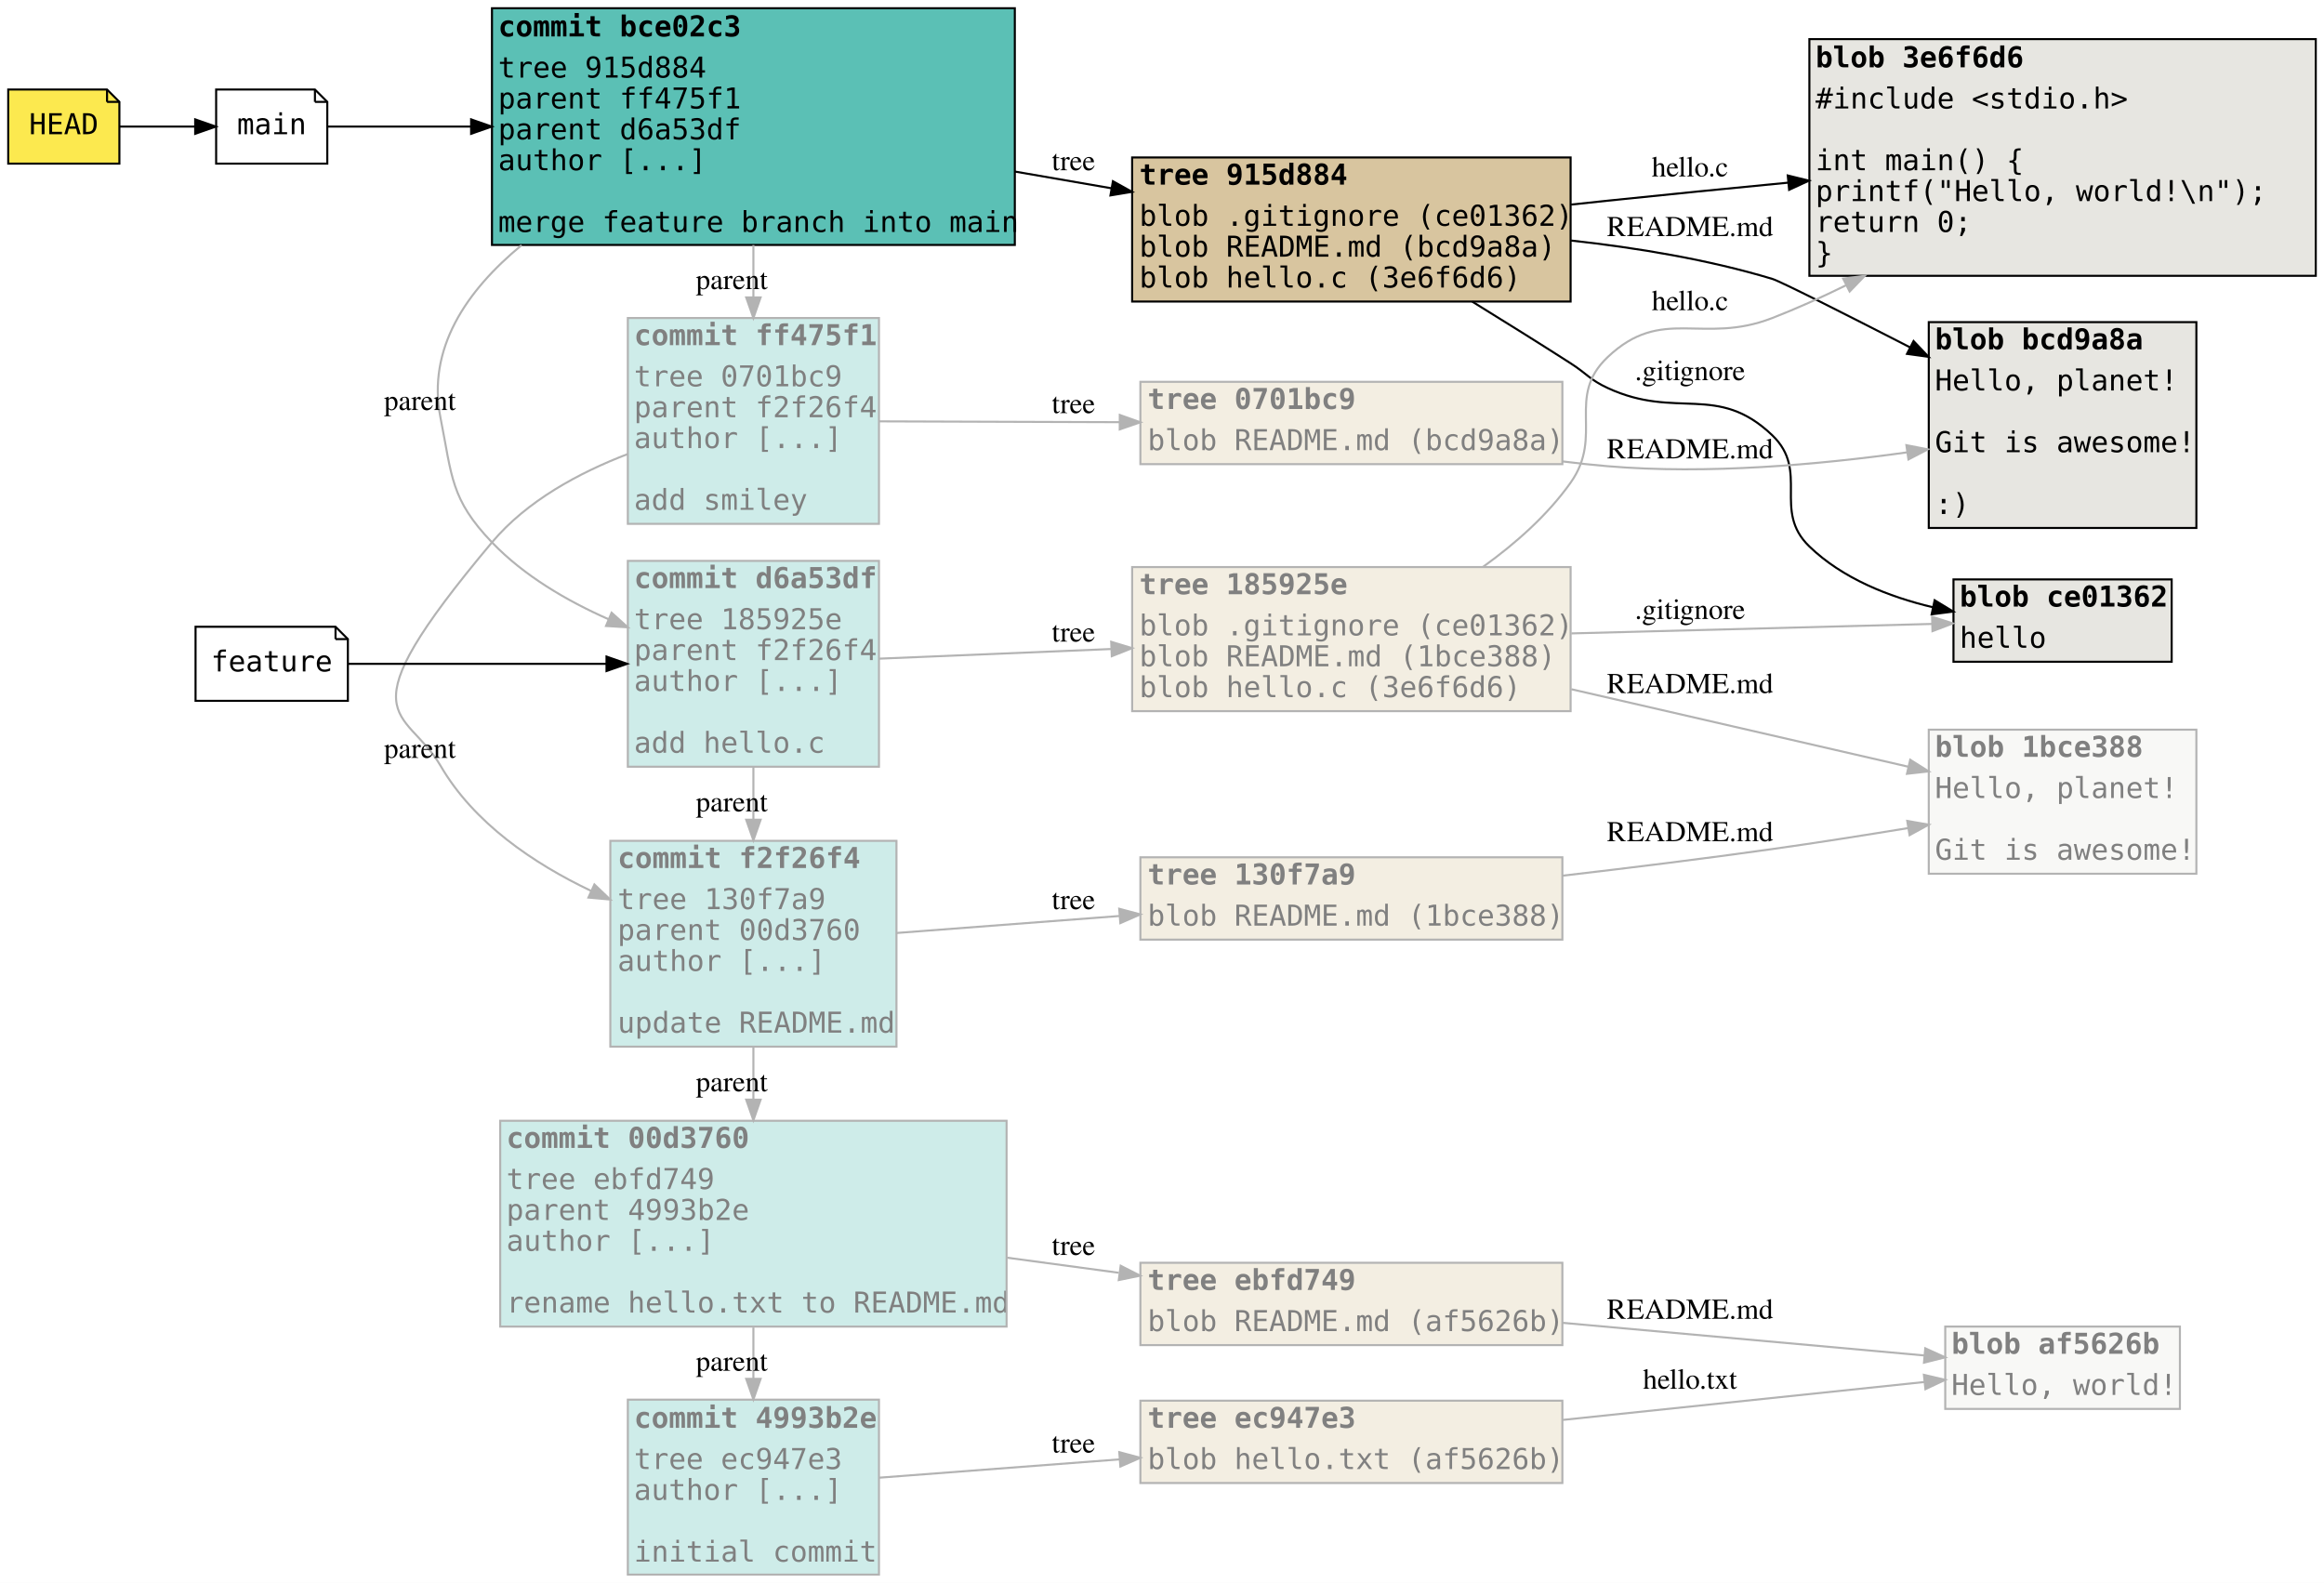
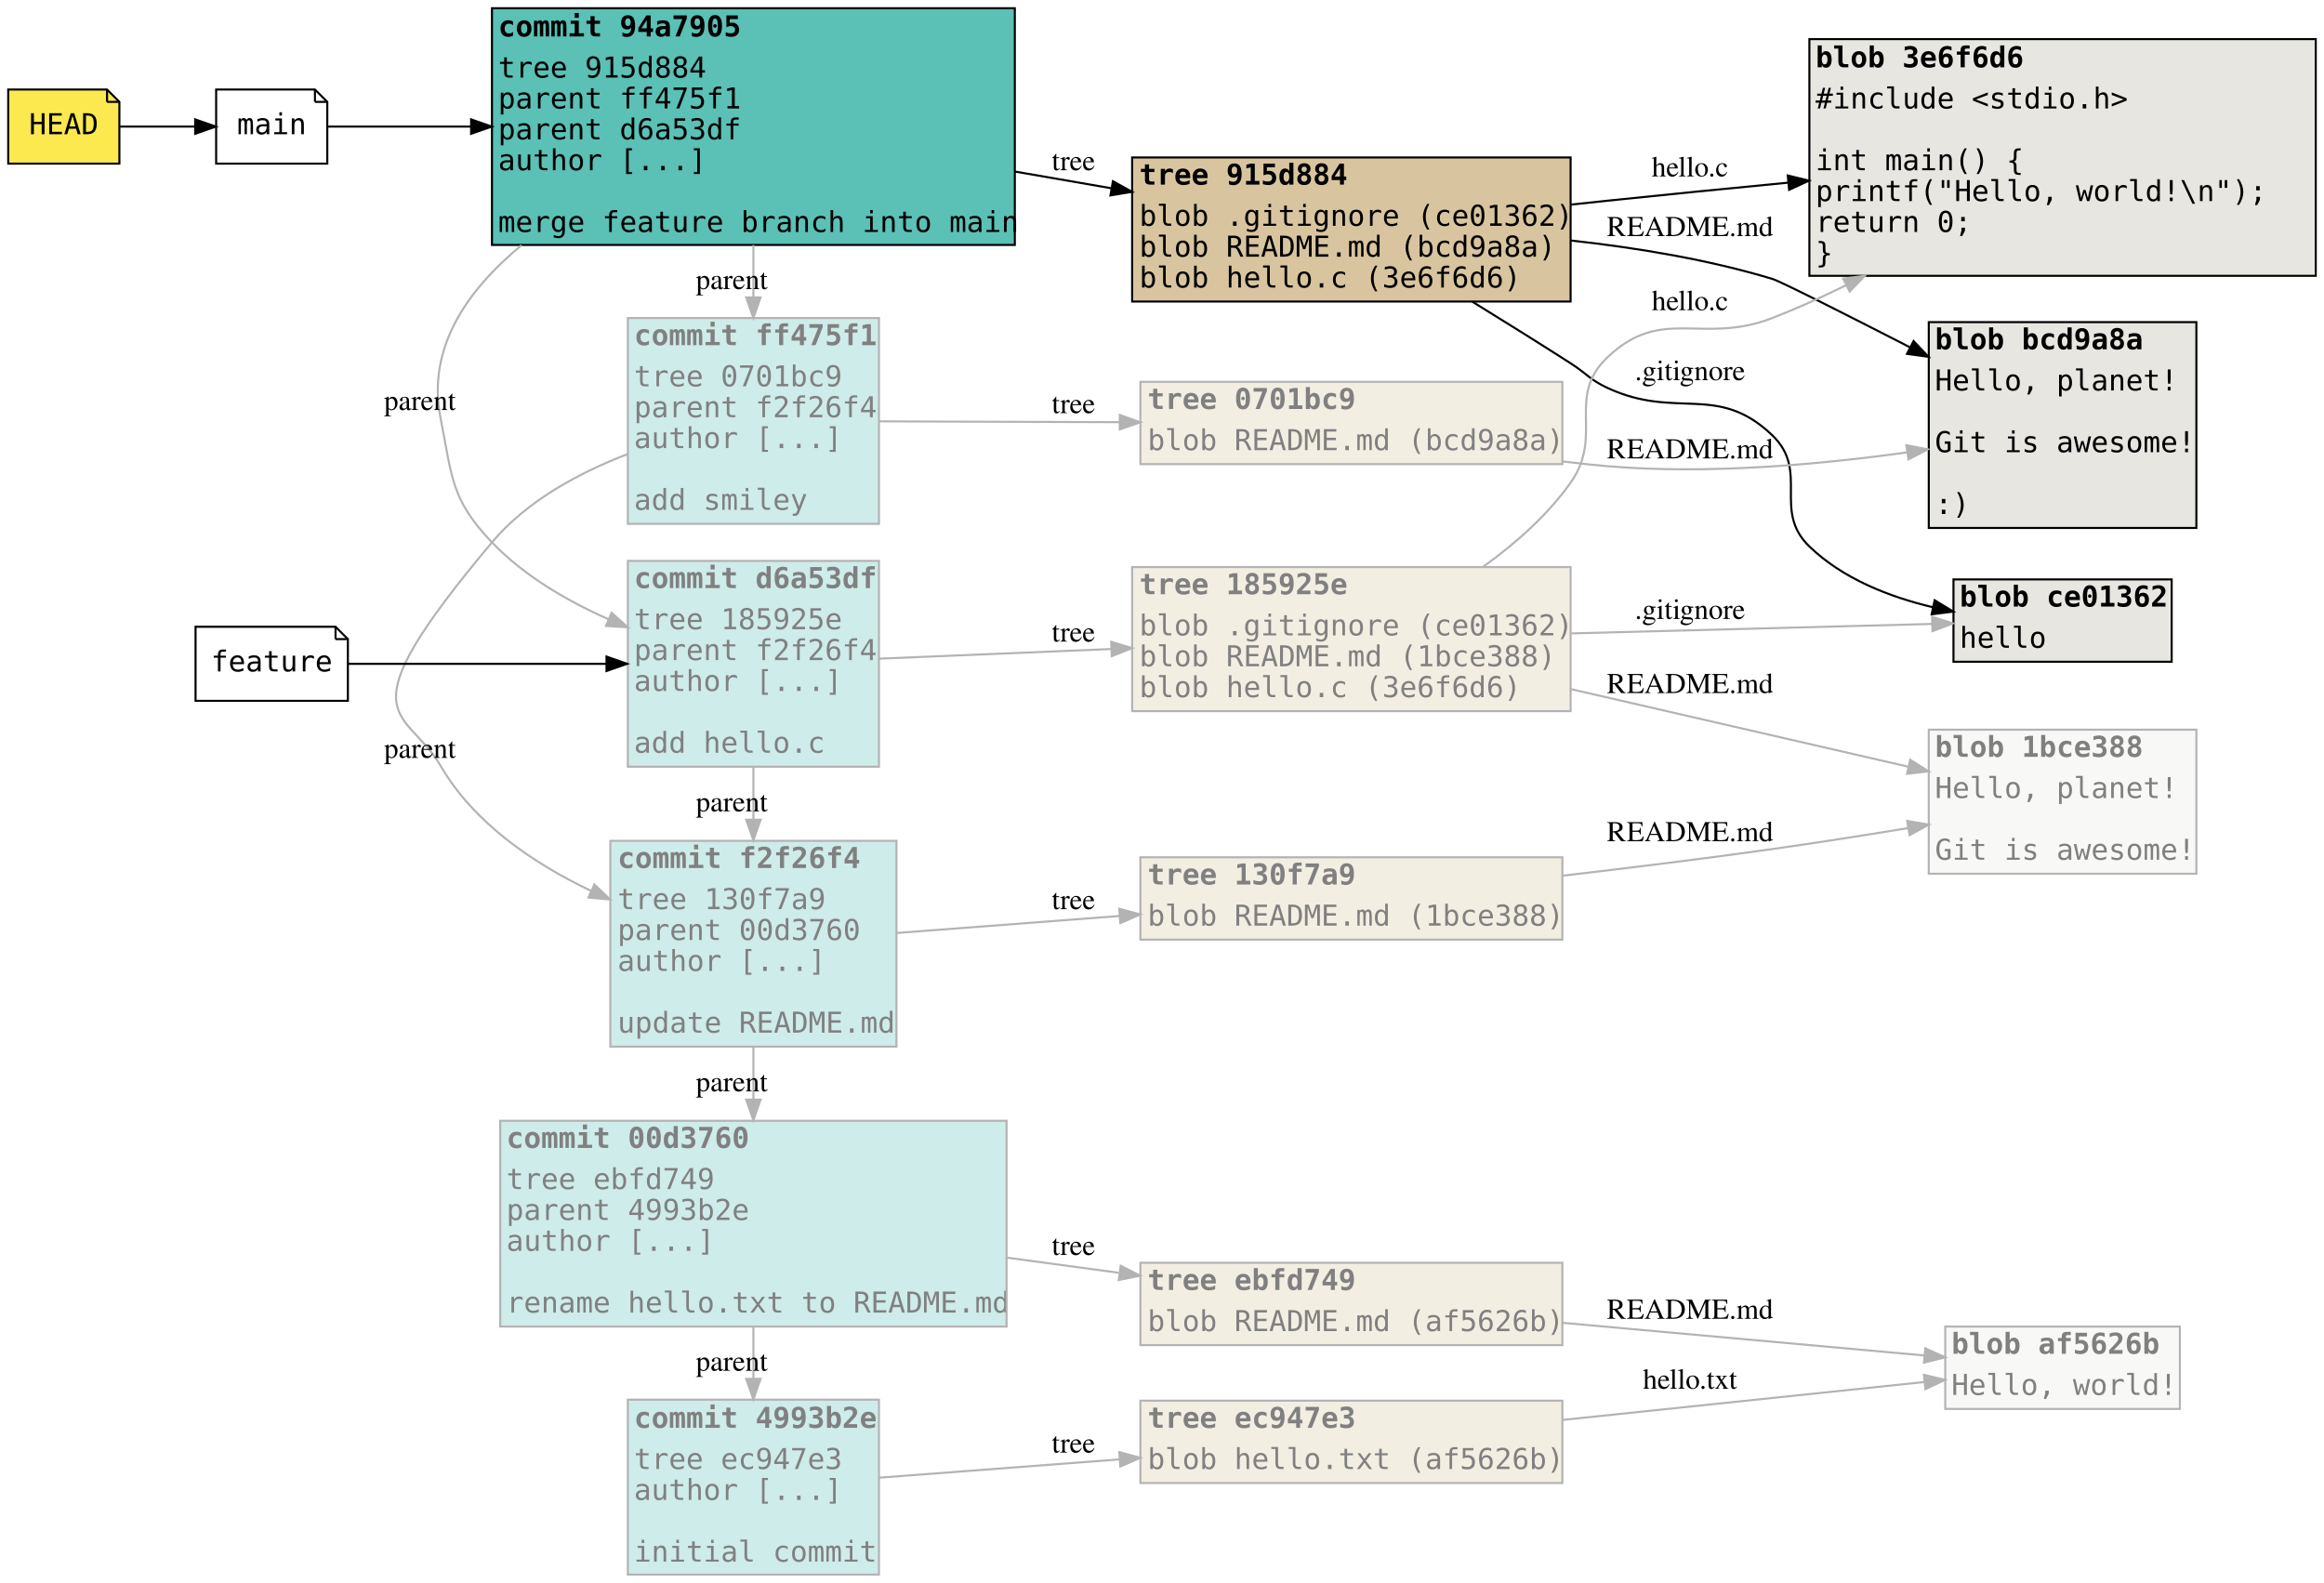
<svg xmlns="http://www.w3.org/2000/svg" width="1129pt" height="769pt" viewBox="0.00 0.00 1129.00 769.00">
  <g id="graph0" class="graph" transform="scale(1 1) rotate(0) translate(4 765)">
    <polygon fill="white" stroke="transparent" points="-4,4 -4,-765 1125,-765 1125,4 -4,4" />
    <g id="node1" class="node">
      <polygon fill="#5bc0b5" stroke="transparent" points="235,-646 235,-761 489,-761 489,-646 235,-646" />
-       <text text-anchor="start" x="238" y="-747.3" font-family="monospace" font-weight="bold" font-size="14.00" fill="#000000">commit bce02c3</text>
+       <text text-anchor="start" x="238" y="-747.3" font-family="monospace" font-weight="bold" font-size="14.00" fill="#000000">commit 94a7905</text>
      <text text-anchor="start" x="238" y="-727.3" font-family="monospace" font-size="14.00" fill="#000000">tree 915d884                  </text>
      <text text-anchor="start" x="238" y="-712.3" font-family="monospace" font-size="14.00" fill="#000000">parent ff475f1                </text>
      <text text-anchor="start" x="238" y="-697.3" font-family="monospace" font-size="14.00" fill="#000000">parent d6a53df                </text>
      <text text-anchor="start" x="238" y="-682.3" font-family="monospace" font-size="14.00" fill="#000000">author [...]                  </text>
      <text text-anchor="start" x="238" y="-667.3" font-family="monospace" font-size="14.00" fill="#000000">                              </text>
      <text text-anchor="start" x="238" y="-652.3" font-family="monospace" font-size="14.00" fill="#000000">merge feature branch into main</text>
      <polygon fill="none" stroke="#000000" points="235,-646 235,-761 489,-761 489,-646 235,-646" />
    </g>
    <g id="node2" class="node">
      <polygon fill="#d8c59f" stroke="transparent" points="546,-618.5 546,-688.5 759,-688.5 759,-618.5 546,-618.5" />
      <text text-anchor="start" x="549.5" y="-675.3" font-family="monospace" font-weight="bold" font-size="14.00" fill="#000000">tree 915d884</text>
      <text text-anchor="start" x="549.5" y="-655.3" font-family="monospace" font-size="14.00" fill="#000000">blob .gitignore (ce01362)</text>
      <text text-anchor="start" x="549.5" y="-640.3" font-family="monospace" font-size="14.00" fill="#000000">blob README.md (bcd9a8a) </text>
      <text text-anchor="start" x="549.5" y="-625.3" font-family="monospace" font-size="14.00" fill="#000000">blob hello.c (3e6f6d6)   </text>
      <polygon fill="none" stroke="#000000" points="546,-618.5 546,-688.5 759,-688.5 759,-618.5 546,-618.5" />
    </g>
    <g id="edge1" class="edge">
      <path fill="none" stroke="#000000" d="M489.12,-681.64C504.67,-678.95 520.5,-676.2 535.88,-673.54" />
      <polygon fill="#000000" stroke="#000000" points="536.66,-676.96 545.92,-671.8 535.46,-670.06 536.66,-676.96" />
      <text text-anchor="middle" x="517.5" y="-682.3" font-family="Times,serif" font-size="14.00">tree</text>
    </g>
    <g id="node3" class="node">
      <polygon fill="#ceece9" stroke="transparent" points="301,-510.5 301,-610.5 423,-610.5 423,-510.5 301,-510.5" />
      <text text-anchor="start" x="304" y="-597.3" font-family="monospace" font-weight="bold" font-size="14.00" fill="#808080">commit ff475f1</text>
      <text text-anchor="start" x="304" y="-577.3" font-family="monospace" font-size="14.00" fill="#808080">tree 0701bc9  </text>
      <text text-anchor="start" x="304" y="-562.3" font-family="monospace" font-size="14.00" fill="#808080">parent f2f26f4</text>
      <text text-anchor="start" x="304" y="-547.3" font-family="monospace" font-size="14.00" fill="#808080">author [...]  </text>
      <text text-anchor="start" x="304" y="-532.3" font-family="monospace" font-size="14.00" fill="#808080">              </text>
      <text text-anchor="start" x="304" y="-517.3" font-family="monospace" font-size="14.00" fill="#808080">add smiley    </text>
      <polygon fill="none" stroke="#b3b3b3" points="301,-510.5 301,-610.5 423,-610.5 423,-510.5 301,-510.5" />
    </g>
    <g id="edge2" class="edge">
      <path fill="none" stroke="#b3b3b3" d="M362,-645.92C362,-637.59 362,-628.99 362,-620.6" />
      <polygon fill="#b3b3b3" stroke="#b3b3b3" points="365.5,-620.51 362,-610.51 358.5,-620.51 365.5,-620.51" />
      <text text-anchor="middle" x="351.5" y="-624.55" font-family="Times,serif" font-size="14.00">parent</text>
    </g>
    <g id="node4" class="node">
      <polygon fill="#ceece9" stroke="transparent" points="301,-392.5 301,-492.5 423,-492.5 423,-392.5 301,-392.5" />
      <text text-anchor="start" x="304" y="-479.3" font-family="monospace" font-weight="bold" font-size="14.00" fill="#808080">commit d6a53df</text>
      <text text-anchor="start" x="304" y="-459.3" font-family="monospace" font-size="14.00" fill="#808080">tree 185925e  </text>
      <text text-anchor="start" x="304" y="-444.3" font-family="monospace" font-size="14.00" fill="#808080">parent f2f26f4</text>
      <text text-anchor="start" x="304" y="-429.3" font-family="monospace" font-size="14.00" fill="#808080">author [...]  </text>
      <text text-anchor="start" x="304" y="-414.3" font-family="monospace" font-size="14.00" fill="#808080">              </text>
      <text text-anchor="start" x="304" y="-399.3" font-family="monospace" font-size="14.00" fill="#808080">add hello.c   </text>
      <polygon fill="none" stroke="#b3b3b3" points="301,-392.5 301,-492.5 423,-492.5 423,-392.5 301,-392.5" />
    </g>
    <g id="edge3" class="edge">
      <path fill="none" stroke="#b3b3b3" d="M249.35,-645.86C222.55,-623.74 203.33,-595.6 210,-562 215.66,-533.46 214.87,-522.51 235,-501.5 250.53,-485.29 271.39,-473.09 291.7,-464.13" />
      <polygon fill="#b3b3b3" stroke="#b3b3b3" points="293.11,-467.33 300.98,-460.23 290.4,-460.88 293.11,-467.33" />
      <text text-anchor="middle" x="200" y="-565.8" font-family="Times,serif" font-size="14.00">parent</text>
    </g>
    <g id="node5" class="node">
      <polygon fill="#e7e6e1" stroke="transparent" points="945,-443.5 945,-483.5 1051,-483.5 1051,-443.5 945,-443.5" />
      <text text-anchor="start" x="948" y="-470.3" font-family="monospace" font-weight="bold" font-size="14.00" fill="#000000">blob ce01362</text>
      <text text-anchor="start" x="948" y="-450.3" font-family="monospace" font-size="14.00" fill="#000000">hello</text>
      <polygon fill="none" stroke="#000000" points="945,-443.5 945,-483.5 1051,-483.5 1051,-443.5 945,-443.5" />
    </g>
    <g id="edge4" class="edge">
      <path fill="none" stroke="#000000" d="M711.23,-618.45C726.8,-608.85 743.61,-598.37 759,-588.5 767.09,-583.31 768.28,-580.54 777,-576.5 810.57,-560.94 830.3,-579.11 857,-553.5 875.26,-535.99 856.8,-517.07 875,-499.5 891.11,-483.94 913.61,-475.06 934.9,-470" />
      <polygon fill="#000000" stroke="#000000" points="935.85,-473.38 944.9,-467.88 934.39,-466.54 935.85,-473.38" />
      <text text-anchor="middle" x="817" y="-580.3" font-family="Times,serif" font-size="14.00">.gitignore</text>
    </g>
    <g id="node6" class="node">
      <polygon fill="#e7e6e1" stroke="transparent" points="933,-508.5 933,-608.5 1063,-608.5 1063,-508.5 933,-508.5" />
      <text text-anchor="start" x="936" y="-595.3" font-family="monospace" font-weight="bold" font-size="14.00" fill="#000000">blob bcd9a8a</text>
      <text text-anchor="start" x="936" y="-575.3" font-family="monospace" font-size="14.00" fill="#000000">Hello, planet! </text>
      <text text-anchor="start" x="936" y="-560.3" font-family="monospace" font-size="14.00" fill="#000000">               </text>
      <text text-anchor="start" x="936" y="-545.3" font-family="monospace" font-size="14.00" fill="#000000">Git is awesome!</text>
      <text text-anchor="start" x="936" y="-530.3" font-family="monospace" font-size="14.00" fill="#000000">               </text>
      <text text-anchor="start" x="936" y="-515.3" font-family="monospace" font-size="14.00" fill="#000000">:)             </text>
      <polygon fill="none" stroke="#000000" points="933,-508.5 933,-608.5 1063,-608.5 1063,-508.5 933,-508.5" />
    </g>
    <g id="edge5" class="edge">
      <path fill="none" stroke="#000000" d="M759.26,-648.14C791.15,-644.63 825.93,-638.89 857,-629.5 860.92,-628.32 892.02,-612.59 923.92,-596.24" />
      <polygon fill="#000000" stroke="#000000" points="925.61,-599.31 932.91,-591.63 922.42,-593.08 925.61,-599.31" />
      <text text-anchor="middle" x="817" y="-650.3" font-family="Times,serif" font-size="14.00">README.md</text>
    </g>
    <g id="node7" class="node">
      <polygon fill="#e7e6e1" stroke="transparent" points="875,-631 875,-746 1121,-746 1121,-631 875,-631" />
      <text text-anchor="start" x="878" y="-732.3" font-family="monospace" font-weight="bold" font-size="14.00" fill="#000000">blob 3e6f6d6</text>
      <text text-anchor="start" x="878" y="-712.3" font-family="monospace" font-size="14.00" fill="#000000">#include &lt;stdio.h&gt;           </text>
      <text text-anchor="start" x="878" y="-697.3" font-family="monospace" font-size="14.00" fill="#000000">                             </text>
      <text text-anchor="start" x="878" y="-682.3" font-family="monospace" font-size="14.00" fill="#000000">int main() {                 </text>
      <text text-anchor="start" x="878" y="-667.3" font-family="monospace" font-size="14.00" fill="#000000">   printf("Hello, world!\n");</text>
      <text text-anchor="start" x="878" y="-652.3" font-family="monospace" font-size="14.00" fill="#000000">   return 0;                 </text>
      <text text-anchor="start" x="878" y="-637.3" font-family="monospace" font-size="14.00" fill="#000000">}                            </text>
      <polygon fill="none" stroke="#000000" points="875,-631 875,-746 1121,-746 1121,-631 875,-631" />
    </g>
    <g id="edge6" class="edge">
      <path fill="none" stroke="#000000" d="M759.26,-665.61C765.26,-666.26 771.21,-666.9 777,-667.5 805.33,-670.46 835.74,-673.47 864.63,-676.25" />
      <polygon fill="#000000" stroke="#000000" points="864.49,-679.75 874.78,-677.22 865.16,-672.78 864.49,-679.75" />
      <text text-anchor="middle" x="817" y="-679.3" font-family="Times,serif" font-size="14.00">hello.c</text>
    </g>
    <g id="node8" class="node">
      <polygon fill="#f3eee2" stroke="transparent" points="550,-539.5 550,-579.5 755,-579.5 755,-539.5 550,-539.5" />
      <text text-anchor="start" x="553.5" y="-566.3" font-family="monospace" font-weight="bold" font-size="14.00" fill="#808080">tree 0701bc9</text>
      <text text-anchor="start" x="553.5" y="-546.3" font-family="monospace" font-size="14.00" fill="#808080">blob README.md (bcd9a8a)</text>
      <polygon fill="none" stroke="#b3b3b3" points="550,-539.5 550,-579.5 755,-579.5 755,-539.5 550,-539.5" />
    </g>
    <g id="edge7" class="edge">
      <path fill="none" stroke="#b3b3b3" d="M423.13,-560.29C456.92,-560.17 500.19,-560.02 539.96,-559.89" />
      <polygon fill="#b3b3b3" stroke="#b3b3b3" points="540,-563.39 549.98,-559.85 539.97,-556.39 540,-563.39" />
      <text text-anchor="middle" x="517.5" y="-564.3" font-family="Times,serif" font-size="14.00">tree</text>
    </g>
    <g id="node9" class="node">
      <polygon fill="#ceece9" stroke="transparent" points="292.5,-256.5 292.5,-356.5 431.5,-356.5 431.5,-256.5 292.5,-256.5" />
      <text text-anchor="start" x="296" y="-343.3" font-family="monospace" font-weight="bold" font-size="14.00" fill="#808080">commit f2f26f4</text>
      <text text-anchor="start" x="296" y="-323.3" font-family="monospace" font-size="14.00" fill="#808080">tree 130f7a9    </text>
      <text text-anchor="start" x="296" y="-308.3" font-family="monospace" font-size="14.00" fill="#808080">parent 00d3760  </text>
      <text text-anchor="start" x="296" y="-293.3" font-family="monospace" font-size="14.00" fill="#808080">author [...]    </text>
      <text text-anchor="start" x="296" y="-278.3" font-family="monospace" font-size="14.00" fill="#808080">                </text>
      <text text-anchor="start" x="296" y="-263.3" font-family="monospace" font-size="14.00" fill="#808080">update README.md</text>
      <polygon fill="none" stroke="#b3b3b3" points="292.5,-256.5 292.5,-356.5 431.5,-356.5 431.5,-256.5 292.5,-256.5" />
    </g>
    <g id="edge8" class="edge">
      <path fill="none" stroke="#b3b3b3" d="M301,-544.43C277.36,-535.37 251.96,-521.7 235,-501.5 161.06,-413.46 193.11,-422.05 210,-393 226.18,-365.17 255.03,-345.56 283.28,-332.12" />
      <polygon fill="#b3b3b3" stroke="#b3b3b3" points="284.76,-335.3 292.42,-327.98 281.86,-328.93 284.76,-335.3" />
      <text text-anchor="middle" x="200" y="-396.8" font-family="Times,serif" font-size="14.00">parent</text>
    </g>
    <g id="edge10" class="edge">
      <path fill="none" stroke="#b3b3b3" d="M362,-392.45C362,-384.17 362,-375.51 362,-367.01" />
      <polygon fill="#b3b3b3" stroke="#b3b3b3" points="365.5,-366.75 362,-356.75 358.5,-366.76 365.5,-366.75" />
      <text text-anchor="middle" x="351.5" y="-370.8" font-family="Times,serif" font-size="14.00">parent</text>
    </g>
    <g id="node10" class="node">
      <polygon fill="#f3eee2" stroke="transparent" points="546,-419.5 546,-489.5 759,-489.5 759,-419.5 546,-419.5" />
      <text text-anchor="start" x="549.5" y="-476.3" font-family="monospace" font-weight="bold" font-size="14.00" fill="#808080">tree 185925e</text>
      <text text-anchor="start" x="549.5" y="-456.3" font-family="monospace" font-size="14.00" fill="#808080">blob .gitignore (ce01362)</text>
      <text text-anchor="start" x="549.5" y="-441.3" font-family="monospace" font-size="14.00" fill="#808080">blob README.md (1bce388) </text>
      <text text-anchor="start" x="549.5" y="-426.3" font-family="monospace" font-size="14.00" fill="#808080">blob hello.c (3e6f6d6)   </text>
      <polygon fill="none" stroke="#b3b3b3" points="546,-419.5 546,-489.5 759,-489.5 759,-419.5 546,-419.5" />
    </g>
    <g id="edge9" class="edge">
      <path fill="none" stroke="#b3b3b3" d="M423.13,-445C455.72,-446.36 497.12,-448.08 535.69,-449.68" />
      <polygon fill="#b3b3b3" stroke="#b3b3b3" points="535.82,-453.19 545.96,-450.11 536.11,-446.2 535.82,-453.19" />
      <text text-anchor="middle" x="517.5" y="-453.3" font-family="Times,serif" font-size="14.00">tree</text>
    </g>
    <g id="edge11" class="edge">
      <path fill="none" stroke="#b3b3b3" d="M755.09,-540.83C762.49,-539.9 769.85,-539.1 777,-538.5 825.47,-534.41 879.91,-539.28 922.51,-545.24" />
      <polygon fill="#b3b3b3" stroke="#b3b3b3" points="922.12,-548.72 932.52,-546.69 923.13,-541.79 922.12,-548.72" />
      <text text-anchor="middle" x="817" y="-542.3" font-family="Times,serif" font-size="14.00">README.md</text>
    </g>
    <g id="node11" class="node">
      <polygon fill="#f3eee2" stroke="transparent" points="550,-308.5 550,-348.5 755,-348.5 755,-308.5 550,-308.5" />
      <text text-anchor="start" x="553.5" y="-335.3" font-family="monospace" font-weight="bold" font-size="14.00" fill="#808080">tree 130f7a9</text>
      <text text-anchor="start" x="553.5" y="-315.3" font-family="monospace" font-size="14.00" fill="#808080">blob README.md (1bce388)</text>
      <polygon fill="none" stroke="#b3b3b3" points="550,-308.5 550,-348.5 755,-348.5 755,-308.5 550,-308.5" />
    </g>
    <g id="edge12" class="edge">
      <path fill="none" stroke="#b3b3b3" d="M431.74,-311.74C464.03,-314.2 503.36,-317.2 539.78,-319.98" />
      <polygon fill="#b3b3b3" stroke="#b3b3b3" points="539.72,-323.49 549.96,-320.76 540.26,-316.51 539.72,-323.49" />
      <text text-anchor="middle" x="517.5" y="-323.3" font-family="Times,serif" font-size="14.00">tree</text>
    </g>
    <g id="node12" class="node">
      <polygon fill="#ceece9" stroke="transparent" points="239,-120.5 239,-220.5 485,-220.5 485,-120.5 239,-120.5" />
      <text text-anchor="start" x="242" y="-207.3" font-family="monospace" font-weight="bold" font-size="14.00" fill="#808080">commit 00d3760</text>
      <text text-anchor="start" x="242" y="-187.3" font-family="monospace" font-size="14.00" fill="#808080">tree ebfd749                 </text>
      <text text-anchor="start" x="242" y="-172.3" font-family="monospace" font-size="14.00" fill="#808080">parent 4993b2e               </text>
      <text text-anchor="start" x="242" y="-157.3" font-family="monospace" font-size="14.00" fill="#808080">author [...]                 </text>
      <text text-anchor="start" x="242" y="-142.3" font-family="monospace" font-size="14.00" fill="#808080">                             </text>
      <text text-anchor="start" x="242" y="-127.3" font-family="monospace" font-size="14.00" fill="#808080">rename hello.txt to README.md</text>
      <polygon fill="none" stroke="#b3b3b3" points="239,-120.5 239,-220.5 485,-220.5 485,-120.5 239,-120.5" />
    </g>
    <g id="edge13" class="edge">
      <path fill="none" stroke="#b3b3b3" d="M362,-256.45C362,-248.17 362,-239.51 362,-231.01" />
      <polygon fill="#b3b3b3" stroke="#b3b3b3" points="365.5,-230.75 362,-220.75 358.5,-230.76 365.5,-230.75" />
      <text text-anchor="middle" x="351.5" y="-234.8" font-family="Times,serif" font-size="14.00">parent</text>
    </g>
    <g id="edge14" class="edge">
      <path fill="none" stroke="#b3b3b3" d="M759.36,-457.27C816.78,-458.78 885.78,-460.59 934.6,-461.87" />
      <polygon fill="#b3b3b3" stroke="#b3b3b3" points="934.61,-465.37 944.7,-462.13 934.8,-458.37 934.61,-465.37" />
      <text text-anchor="middle" x="817" y="-464.3" font-family="Times,serif" font-size="14.00">.gitignore</text>
    </g>
    <g id="edge16" class="edge">
      <path fill="none" stroke="#b3b3b3" d="M716.43,-489.58C732.18,-500.89 747.77,-514.66 759,-530.5 775.35,-553.56 756.48,-572.06 777,-591.5 803.53,-616.64 822.94,-597.26 857,-610.5 868.88,-615.12 881,-620.58 892.88,-626.44" />
      <polygon fill="#b3b3b3" stroke="#b3b3b3" points="891.41,-629.62 901.91,-630.99 894.56,-623.37 891.41,-629.62" />
      <text text-anchor="middle" x="817" y="-614.3" font-family="Times,serif" font-size="14.00">hello.c</text>
    </g>
    <g id="node13" class="node">
      <polygon fill="#f8f8f6" stroke="transparent" points="933,-340.5 933,-410.5 1063,-410.5 1063,-340.5 933,-340.5" />
      <text text-anchor="start" x="936" y="-397.3" font-family="monospace" font-weight="bold" font-size="14.00" fill="#808080">blob 1bce388</text>
      <text text-anchor="start" x="936" y="-377.3" font-family="monospace" font-size="14.00" fill="#808080">Hello, planet! </text>
      <text text-anchor="start" x="936" y="-362.3" font-family="monospace" font-size="14.00" fill="#808080">               </text>
      <text text-anchor="start" x="936" y="-347.3" font-family="monospace" font-size="14.00" fill="#808080">Git is awesome!</text>
      <polygon fill="none" stroke="#b3b3b3" points="933,-340.5 933,-410.5 1063,-410.5 1063,-340.5 933,-340.5" />
    </g>
    <g id="edge15" class="edge">
      <path fill="none" stroke="#b3b3b3" d="M759.36,-430.15C812.37,-417.96 875.24,-403.5 922.99,-392.52" />
      <polygon fill="#b3b3b3" stroke="#b3b3b3" points="923.98,-395.88 932.94,-390.23 922.41,-389.06 923.98,-395.88" />
      <text text-anchor="middle" x="817" y="-428.3" font-family="Times,serif" font-size="14.00">README.md</text>
    </g>
    <g id="edge17" class="edge">
      <path fill="none" stroke="#b3b3b3" d="M755.06,-339.56C787.65,-343.35 823.89,-347.83 857,-352.5 878.48,-355.53 901.74,-359.2 923.03,-362.7" />
      <polygon fill="#b3b3b3" stroke="#b3b3b3" points="922.54,-366.17 932.97,-364.35 923.68,-359.26 922.54,-366.17" />
      <text text-anchor="middle" x="817" y="-356.3" font-family="Times,serif" font-size="14.00">README.md</text>
    </g>
    <g id="node14" class="node">
      <polygon fill="#f3eee2" stroke="transparent" points="550,-111.5 550,-151.5 755,-151.5 755,-111.5 550,-111.5" />
      <text text-anchor="start" x="553.5" y="-138.3" font-family="monospace" font-weight="bold" font-size="14.00" fill="#808080">tree ebfd749</text>
      <text text-anchor="start" x="553.5" y="-118.3" font-family="monospace" font-size="14.00" fill="#808080">blob README.md (af5626b)</text>
      <polygon fill="none" stroke="#b3b3b3" points="550,-111.5 550,-151.5 755,-151.5 755,-111.5 550,-111.5" />
    </g>
    <g id="edge18" class="edge">
      <path fill="none" stroke="#b3b3b3" d="M485.35,-153.96C503.32,-151.53 521.76,-149.04 539.51,-146.64" />
      <polygon fill="#b3b3b3" stroke="#b3b3b3" points="540.43,-150.05 549.87,-145.24 539.5,-143.11 540.43,-150.05" />
      <text text-anchor="middle" x="517.5" y="-155.3" font-family="Times,serif" font-size="14.00">tree</text>
    </g>
    <g id="node15" class="node">
      <polygon fill="#ceece9" stroke="transparent" points="301,0 301,-85 423,-85 423,0 301,0" />
      <text text-anchor="start" x="304" y="-71.3" font-family="monospace" font-weight="bold" font-size="14.00" fill="#808080">commit 4993b2e</text>
      <text text-anchor="start" x="304" y="-51.3" font-family="monospace" font-size="14.00" fill="#808080">tree ec947e3  </text>
      <text text-anchor="start" x="304" y="-36.3" font-family="monospace" font-size="14.00" fill="#808080">author [...]  </text>
      <text text-anchor="start" x="304" y="-21.3" font-family="monospace" font-size="14.00" fill="#808080">              </text>
      <text text-anchor="start" x="304" y="-6.3" font-family="monospace" font-size="14.00" fill="#808080">initial commit</text>
      <polygon fill="none" stroke="#b3b3b3" points="301,0 301,-85 423,-85 423,0 301,0" />
    </g>
    <g id="edge19" class="edge">
      <path fill="none" stroke="#b3b3b3" d="M362,-120.07C362,-111.94 362,-103.5 362,-95.32" />
      <polygon fill="#b3b3b3" stroke="#b3b3b3" points="365.5,-95.12 362,-85.12 358.5,-95.12 365.5,-95.12" />
      <text text-anchor="middle" x="351.5" y="-99.05" font-family="Times,serif" font-size="14.00">parent</text>
    </g>
    <g id="node16" class="node">
      <polygon fill="#f8f8f6" stroke="transparent" points="941,-80.5 941,-120.5 1055,-120.5 1055,-80.5 941,-80.5" />
      <text text-anchor="start" x="944" y="-107.3" font-family="monospace" font-weight="bold" font-size="14.00" fill="#808080">blob af5626b</text>
      <text text-anchor="start" x="944" y="-87.3" font-family="monospace" font-size="14.00" fill="#808080">Hello, world!</text>
      <polygon fill="none" stroke="#b3b3b3" points="941,-80.5 941,-120.5 1055,-120.5 1055,-80.5 941,-80.5" />
    </g>
    <g id="edge20" class="edge">
      <path fill="none" stroke="#b3b3b3" d="M755.17,-122.32C811.99,-117.2 881.16,-110.95 930.94,-106.46" />
      <polygon fill="#b3b3b3" stroke="#b3b3b3" points="931.3,-109.94 940.95,-105.56 930.67,-102.97 931.3,-109.94" />
      <text text-anchor="middle" x="817" y="-124.3" font-family="Times,serif" font-size="14.00">README.md</text>
    </g>
    <g id="node17" class="node">
      <polygon fill="#f3eee2" stroke="transparent" points="550,-44.5 550,-84.5 755,-84.5 755,-44.5 550,-44.5" />
      <text text-anchor="start" x="553.5" y="-71.3" font-family="monospace" font-weight="bold" font-size="14.00" fill="#808080">tree ec947e3</text>
      <text text-anchor="start" x="553.5" y="-51.3" font-family="monospace" font-size="14.00" fill="#808080">blob hello.txt (af5626b)</text>
      <polygon fill="none" stroke="#b3b3b3" points="550,-44.5 550,-84.5 755,-84.5 755,-44.5 550,-44.5" />
    </g>
    <g id="edge21" class="edge">
      <path fill="none" stroke="#b3b3b3" d="M423.13,-47.09C456.92,-49.66 500.19,-52.96 539.96,-55.99" />
      <polygon fill="#b3b3b3" stroke="#b3b3b3" points="539.75,-59.49 549.98,-56.76 540.28,-52.51 539.75,-59.49" />
      <text text-anchor="middle" x="517.5" y="-59.3" font-family="Times,serif" font-size="14.00">tree</text>
    </g>
    <g id="edge22" class="edge">
      <path fill="none" stroke="#b3b3b3" d="M755.17,-75.16C811.99,-81.11 881.16,-88.36 930.94,-93.58" />
      <polygon fill="#b3b3b3" stroke="#b3b3b3" points="930.64,-97.06 940.95,-94.63 931.37,-90.1 930.64,-97.06" />
      <text text-anchor="middle" x="817" y="-90.3" font-family="Times,serif" font-size="14.00">hello.txt</text>
    </g>
    <g id="node18" class="node">
      <polygon fill="white" stroke="black" points="159,-460.5 91,-460.5 91,-424.5 165,-424.5 165,-454.5 159,-460.5" />
      <polyline fill="none" stroke="black" points="159,-460.5 159,-454.5 " />
      <polyline fill="none" stroke="black" points="165,-454.5 159,-454.5 " />
      <text text-anchor="middle" x="128" y="-438.8" font-family="monospace" font-size="14.00">feature</text>
    </g>
    <g id="edge23" class="edge">
      <path fill="none" stroke="black" d="M165.25,-442.5C198.69,-442.5 249.26,-442.5 290.62,-442.5" />
      <polygon fill="black" stroke="black" points="290.65,-446 300.65,-442.5 290.65,-439 290.65,-446" />
    </g>
    <g id="node19" class="node">
      <polygon fill="white" stroke="black" points="149,-721.5 101,-721.5 101,-685.5 155,-685.5 155,-715.5 149,-721.5" />
      <polyline fill="none" stroke="black" points="149,-721.5 149,-715.5 " />
      <polyline fill="none" stroke="black" points="155,-715.5 149,-715.5 " />
      <text text-anchor="middle" x="128" y="-699.8" font-family="monospace" font-size="14.00">main</text>
    </g>
    <g id="edge24" class="edge">
      <path fill="none" stroke="black" d="M155.16,-703.5C172.97,-703.5 198.07,-703.5 224.63,-703.5" />
      <polygon fill="black" stroke="black" points="224.87,-707 234.87,-703.5 224.87,-700 224.87,-707" />
    </g>
    <g id="node20" class="node">
      <polygon fill="#fce94f" stroke="black" points="48,-721.5 0,-721.5 0,-685.5 54,-685.5 54,-715.5 48,-721.5" />
      <polyline fill="none" stroke="black" points="48,-721.5 48,-715.5 " />
      <polyline fill="none" stroke="black" points="54,-715.5 48,-715.5 " />
      <text text-anchor="middle" x="27" y="-699.8" font-family="monospace" font-size="14.00">HEAD</text>
    </g>
    <g id="edge25" class="edge">
      <path fill="none" stroke="black" d="M54.01,-703.5C65.18,-703.5 78.42,-703.5 90.54,-703.5" />
      <polygon fill="black" stroke="black" points="90.82,-707 100.82,-703.5 90.82,-700 90.82,-707" />
    </g>
  </g>
</svg>
